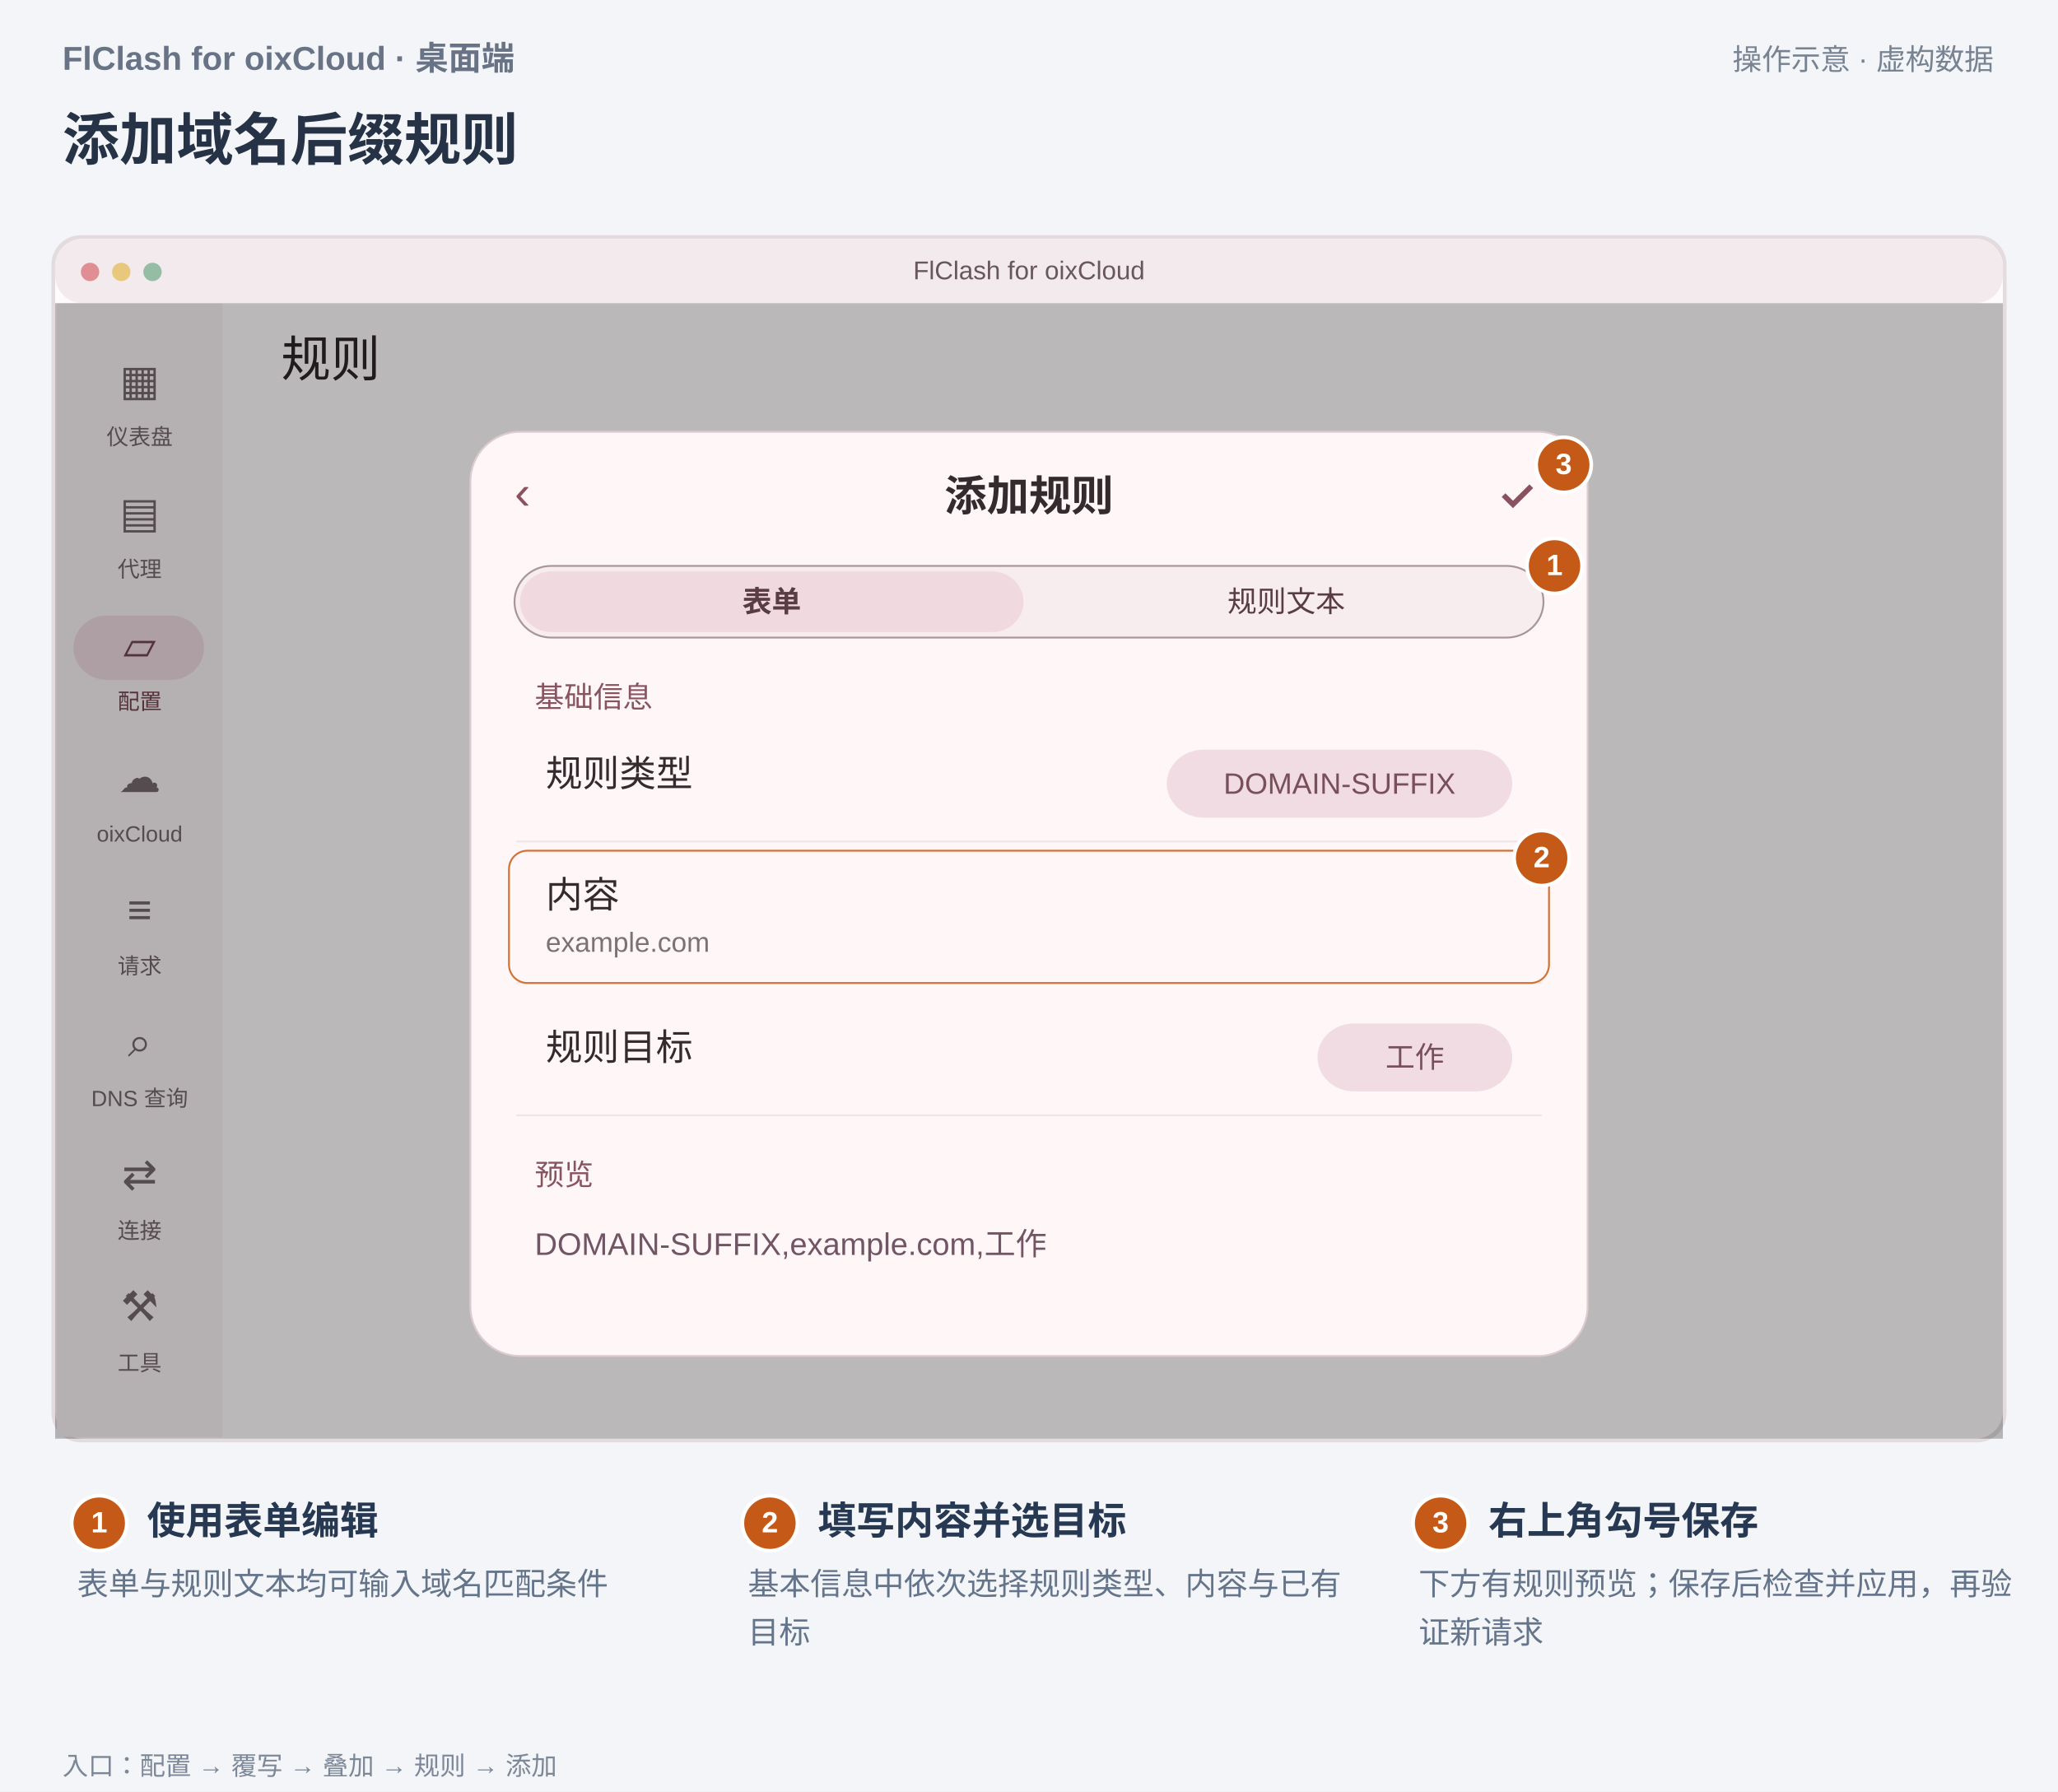
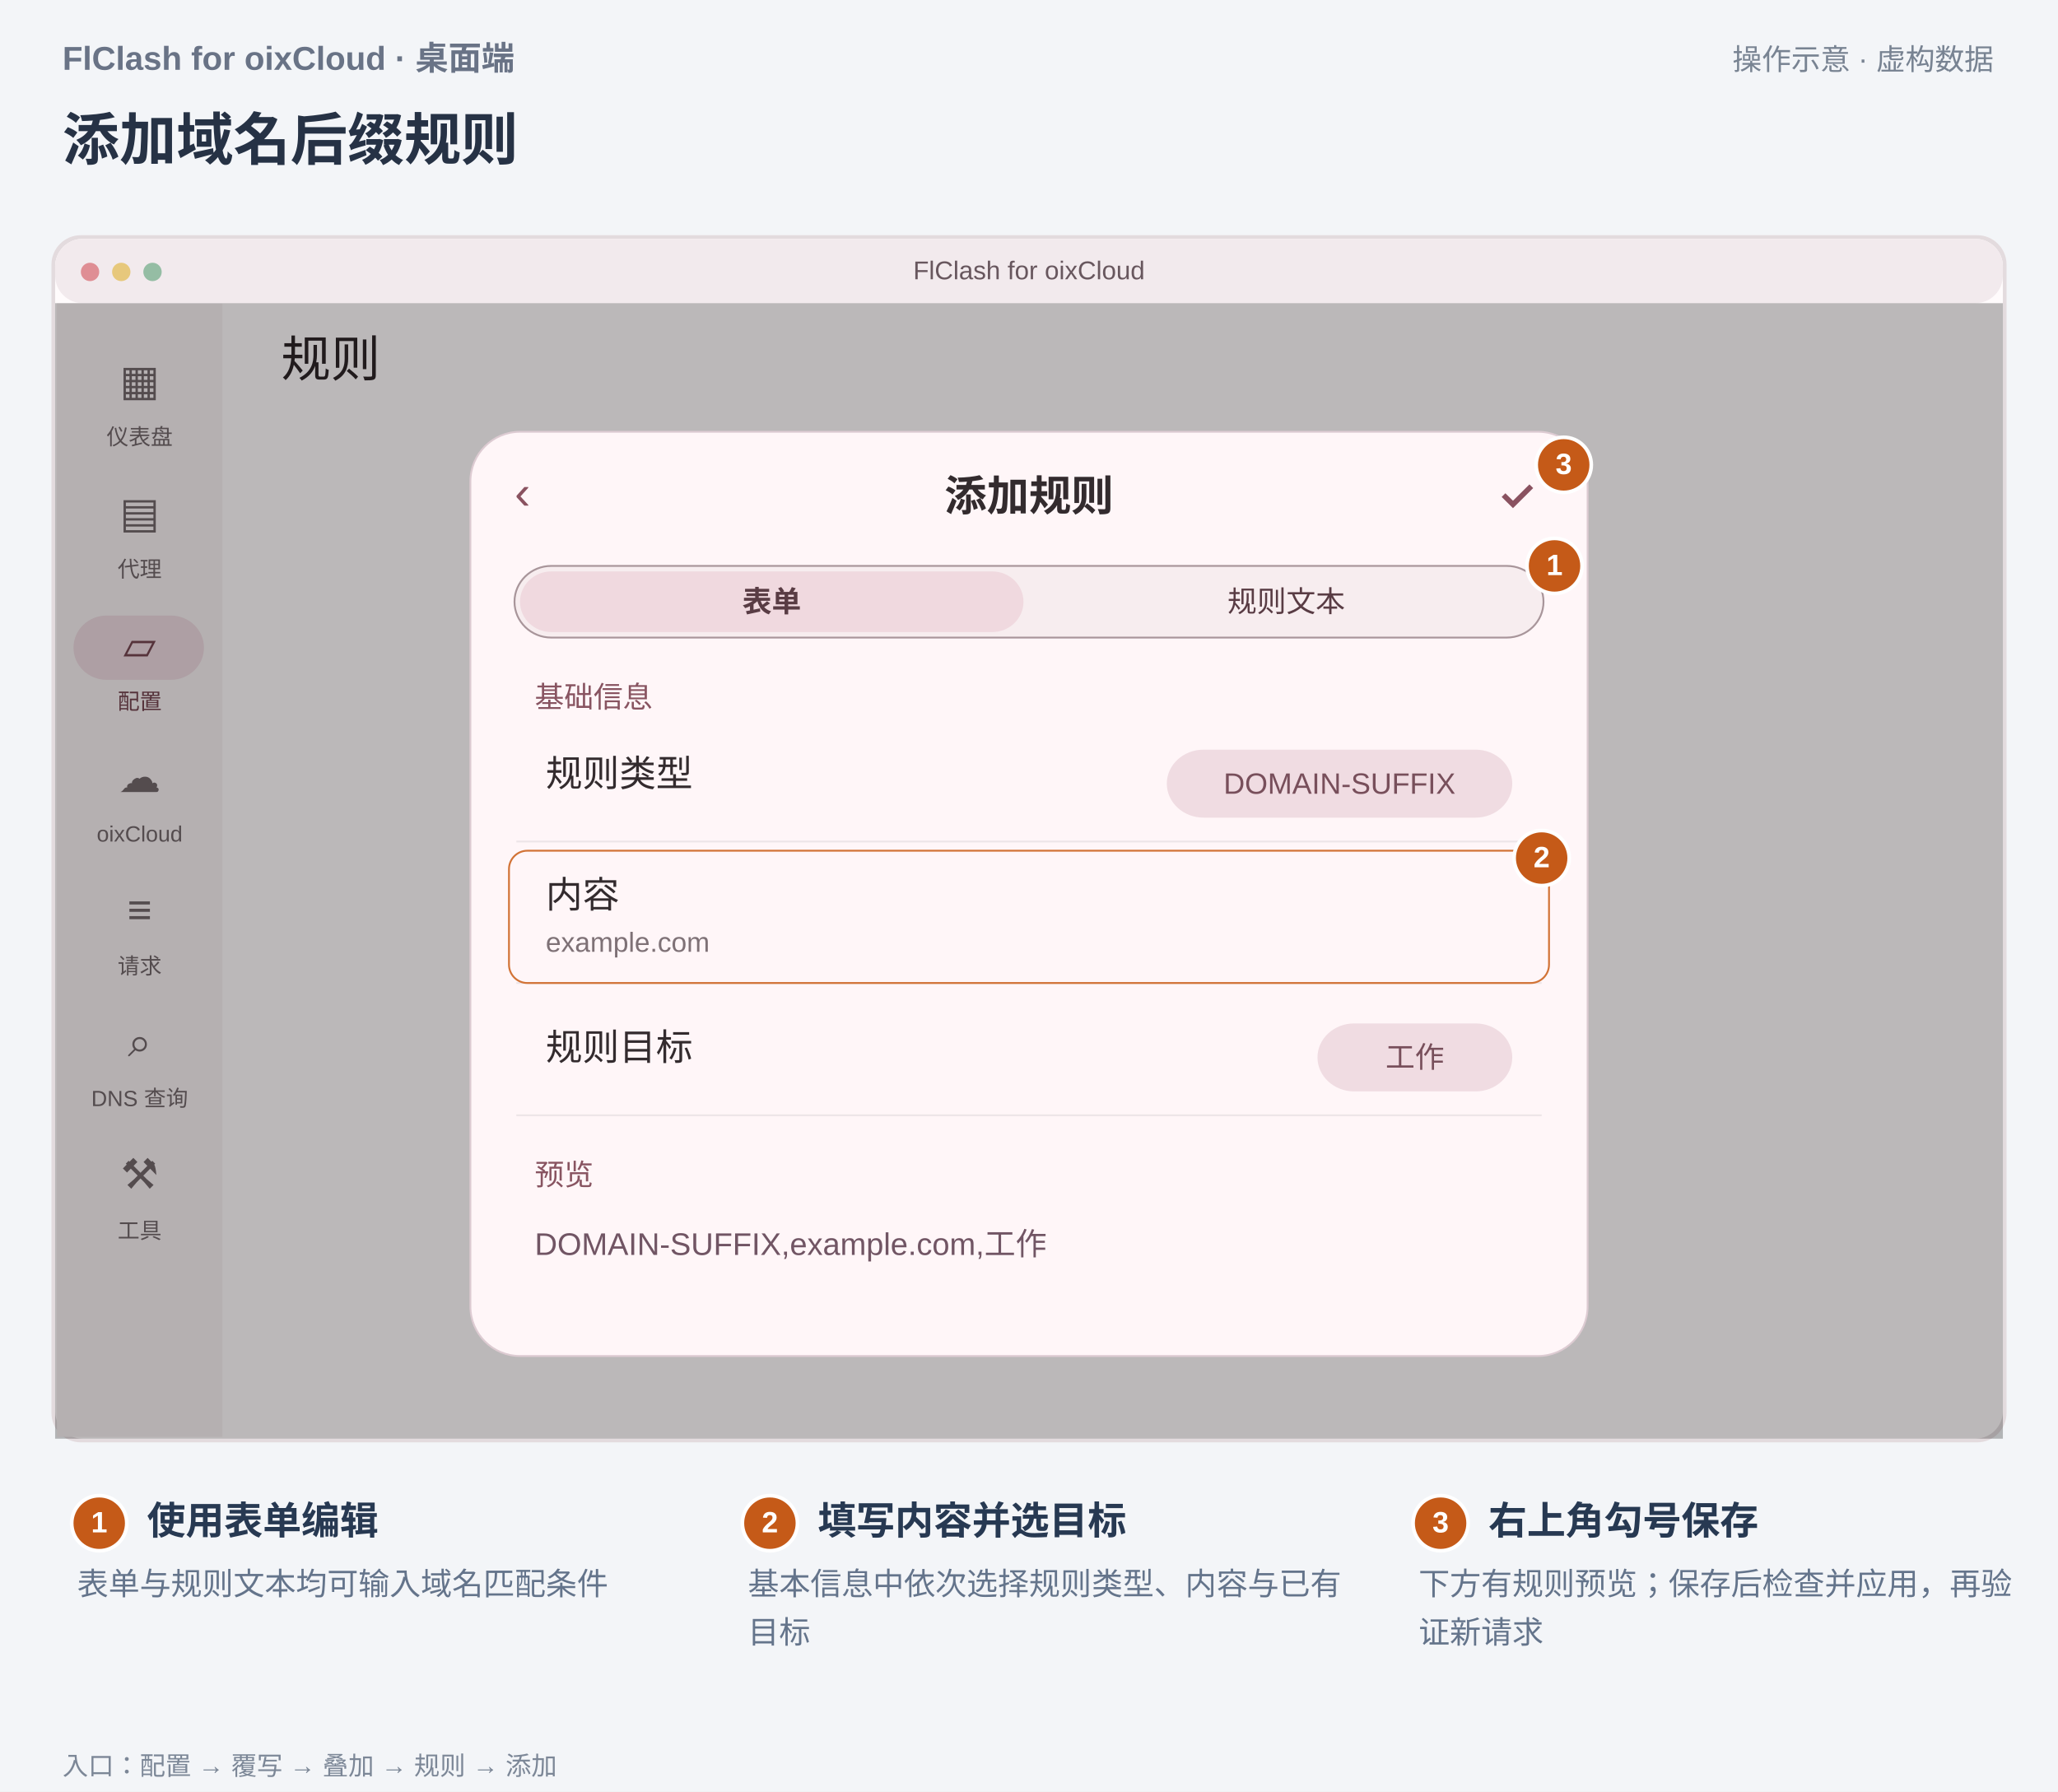
<svg xmlns="http://www.w3.org/2000/svg" width="1120" height="975" viewBox="0 0 1120 975" role="img" aria-labelledby="title desc">
  <g font-family="-apple-system,BlinkMacSystemFont,'PingFang SC','Segoe UI',Arial,sans-serif">
    <rect x="0" y="0" width="1120" height="975" rx="0" fill="#f3f5f8" stroke="none" />
    <text x="34" y="38" font-size="18" fill="#697386" font-weight="600" text-anchor="start">FlClash for oixCloud · 桌面端</text>
    <text x="1085" y="38" font-size="16" fill="#788392" font-weight="500" text-anchor="end">操作示意 · 虚构数据</text>
    <text x="34" y="87" font-size="31" fill="#263245" font-weight="700" text-anchor="start">添加域名后缀规则</text>
    <rect x="28" y="128" width="1064" height="657" rx="16" fill="#e3dbde" stroke="none" />
    <rect x="30" y="130" width="1060" height="653" rx="15" fill="#fffbfc" stroke="none" />
    <rect x="30" y="130" width="1060" height="35" rx="15" fill="#f2eaed" stroke="none" />
    <circle cx="49" cy="148" r="5" fill="#df8e94" stroke="none" stroke-width="1" />
    <circle cx="66" cy="148" r="5" fill="#e7c87c" stroke="none" stroke-width="1" />
    <circle cx="83" cy="148" r="5" fill="#95bda4" stroke="none" stroke-width="1" />
    <text x="560" y="152" font-size="14" fill="#68575e" font-weight="500" text-anchor="middle">FlClash for oixCloud</text>
    <rect x="31" y="165" width="90" height="617" rx="0" fill="#f7f0f2" stroke="none" />
    <text x="76" y="215" font-size="23" fill="#72676b" font-weight="500" text-anchor="middle">▦</text>
    <text x="76" y="242" font-size="12" fill="#72676b" font-weight="500" text-anchor="middle">仪表盘</text>
    <text x="76" y="287" font-size="23" fill="#72676b" font-weight="500" text-anchor="middle">▤</text>
    <text x="76" y="314" font-size="12" fill="#72676b" font-weight="500" text-anchor="middle">代理</text>
    <rect x="40" y="335" width="71" height="35" rx="18" fill="#edd9df" stroke="none" />
    <text x="76" y="359" font-size="23" fill="#754651" font-weight="500" text-anchor="middle">▱</text>
    <text x="76" y="386" font-size="12" fill="#754651" font-weight="500" text-anchor="middle">配置</text>
    <text x="76" y="431" font-size="23" fill="#72676b" font-weight="500" text-anchor="middle">☁</text>
    <text x="76" y="458" font-size="12" fill="#72676b" font-weight="500" text-anchor="middle">oixCloud</text>
    <text x="76" y="503" font-size="23" fill="#72676b" font-weight="500" text-anchor="middle">≡</text>
    <text x="76" y="530" font-size="12" fill="#72676b" font-weight="500" text-anchor="middle">请求</text>
    <text x="76" y="575" font-size="23" fill="#72676b" font-weight="500" text-anchor="middle">⌕</text>
    <text x="76" y="602" font-size="12" fill="#72676b" font-weight="500" text-anchor="middle">DNS 查询</text>
-     <text x="76" y="647" font-size="23" fill="#72676b" font-weight="500" text-anchor="middle">⇄</text>
-     <text x="76" y="674" font-size="12" fill="#72676b" font-weight="500" text-anchor="middle">连接</text>
-     <text x="76" y="719" font-size="23" fill="#72676b" font-weight="500" text-anchor="middle">⚒</text>
-     <text x="76" y="746" font-size="12" fill="#72676b" font-weight="500" text-anchor="middle">工具</text>
+     <text x="76" y="647" font-size="23" fill="#72676b" font-weight="500" text-anchor="middle">⚒</text>
+     <text x="76" y="674" font-size="12" fill="#72676b" font-weight="500" text-anchor="middle">工具</text>
    <text x="153" y="205" font-size="27" fill="#2d2528" font-weight="500" text-anchor="start">规则</text>
    <rect x="30" y="165" width="1060" height="618" rx="0" fill="#00000044" stroke="none" />
    <rect x="256" y="235" width="608" height="503" rx="27" fill="#fff6f8" stroke="#ddcbd2" />
    <text x="280" y="277" font-size="26" fill="#8a5260" font-weight="400" text-anchor="start">‹</text>
    <text x="560" y="278" font-size="23" fill="#332b2e" font-weight="600" text-anchor="middle">添加规则</text>
    <text x="836" y="278" font-size="24" fill="#8a5260" font-weight="600" text-anchor="end">✓</text>
    <circle cx="851" cy="253" r="15" fill="#c55a18" stroke="#fff" stroke-width="2" />
    <text x="851" y="258" font-size="16" fill="#fff" font-weight="700" text-anchor="middle">3</text>
    <rect x="280" y="308" width="560" height="39" rx="20" fill="#f7edef" stroke="#a8959a" />
    <rect x="283" y="311" width="274" height="33" rx="17" fill="#f0d9df" stroke="none" />
    <text x="420" y="333" font-size="16" fill="#593c44" font-weight="600" text-anchor="middle">表单</text>
    <text x="700" y="333" font-size="16" fill="#593c44" font-weight="400" text-anchor="middle">规则文本</text>
    <circle cx="846" cy="308" r="15" fill="#c55a18" stroke="#fff" stroke-width="2" />
    <text x="846" y="313" font-size="16" fill="#fff" font-weight="700" text-anchor="middle">1</text>
    <text x="291" y="385" font-size="16" fill="#885461" font-weight="400" text-anchor="start">基础信息</text>
    <text x="297" y="428" font-size="20" fill="#332b2e" font-weight="400" text-anchor="start">规则类型</text>
    <rect x="635" y="408" width="188" height="37" rx="20" fill="#f0dce2" stroke="none" />
    <text x="729" y="432" font-size="16" fill="#784f5b" font-weight="500" text-anchor="middle">DOMAIN-SUFFIX</text>
    <path d="M281 458H839" stroke="#ede5e8" stroke-width="1" />
    <text x="297" y="494" font-size="20" fill="#332b2e" font-weight="400" text-anchor="start">内容</text>
    <text x="297" y="518" font-size="15" fill="#7e7176" font-weight="400" text-anchor="start">example.com</text>
    <path d="M281 535H839" stroke="#ede5e8" stroke-width="1" />
    <rect x="277" y="463" width="566" height="72" rx="10" fill="none" stroke="#d27336" />
    <circle cx="839" cy="467" r="15" fill="#c55a18" stroke="#fff" stroke-width="2" />
    <text x="839" y="472" font-size="16" fill="#fff" font-weight="700" text-anchor="middle">2</text>
    <text x="297" y="577" font-size="20" fill="#332b2e" font-weight="400" text-anchor="start">规则目标</text>
    <rect x="717" y="557" width="106" height="37" rx="20" fill="#f0dce2" stroke="none" />
    <text x="770" y="581" font-size="16" fill="#784f5b" font-weight="500" text-anchor="middle">工作</text>
    <path d="M281 607H839" stroke="#ede5e8" stroke-width="1" />
    <text x="291" y="645" font-size="16" fill="#885461" font-weight="400" text-anchor="start">预览</text>
    <text x="291" y="683" font-size="17" fill="#715564" font-weight="400" text-anchor="start">DOMAIN-SUFFIX,example.com,工作</text>
    <circle cx="54" cy="829" r="15" fill="#c55a18" stroke="#fff" stroke-width="2" />
    <text x="54" y="834" font-size="16" fill="#fff" font-weight="700" text-anchor="middle">1</text>
    <text x="80" y="835" font-size="21" fill="#273952" font-weight="600" text-anchor="start">使用表单编辑</text>
    <text x="42" y="868" font-size="17" fill="#64748b" font-weight="400" text-anchor="start">表单与规则文本均可输入域名匹配条件</text>
    <circle cx="419" cy="829" r="15" fill="#c55a18" stroke="#fff" stroke-width="2" />
    <text x="419" y="834" font-size="16" fill="#fff" font-weight="700" text-anchor="middle">2</text>
    <text x="445" y="835" font-size="21" fill="#273952" font-weight="600" text-anchor="start">填写内容并选目标</text>
    <text x="407" y="868" font-size="17" fill="#64748b" font-weight="400" text-anchor="start">基本信息中依次选择规则类型、内容与已有</text>
    <text x="407" y="894.35" font-size="17" fill="#64748b" font-weight="400" text-anchor="start">目标</text>
    <circle cx="784" cy="829" r="15" fill="#c55a18" stroke="#fff" stroke-width="2" />
    <text x="784" y="834" font-size="16" fill="#fff" font-weight="700" text-anchor="middle">3</text>
    <text x="810" y="835" font-size="21" fill="#273952" font-weight="600" text-anchor="start">右上角勾号保存</text>
    <text x="772" y="868" font-size="17" fill="#64748b" font-weight="400" text-anchor="start">下方有规则预览；保存后检查并应用，再验</text>
    <text x="772" y="894.35" font-size="17" fill="#64748b" font-weight="400" text-anchor="start">证新请求</text>
    <text x="34" y="966" font-size="14" fill="#7c8797" font-weight="400" text-anchor="start">入口：配置 → 覆写 → 叠加 → 规则 → 添加</text>
  </g>
</svg>
